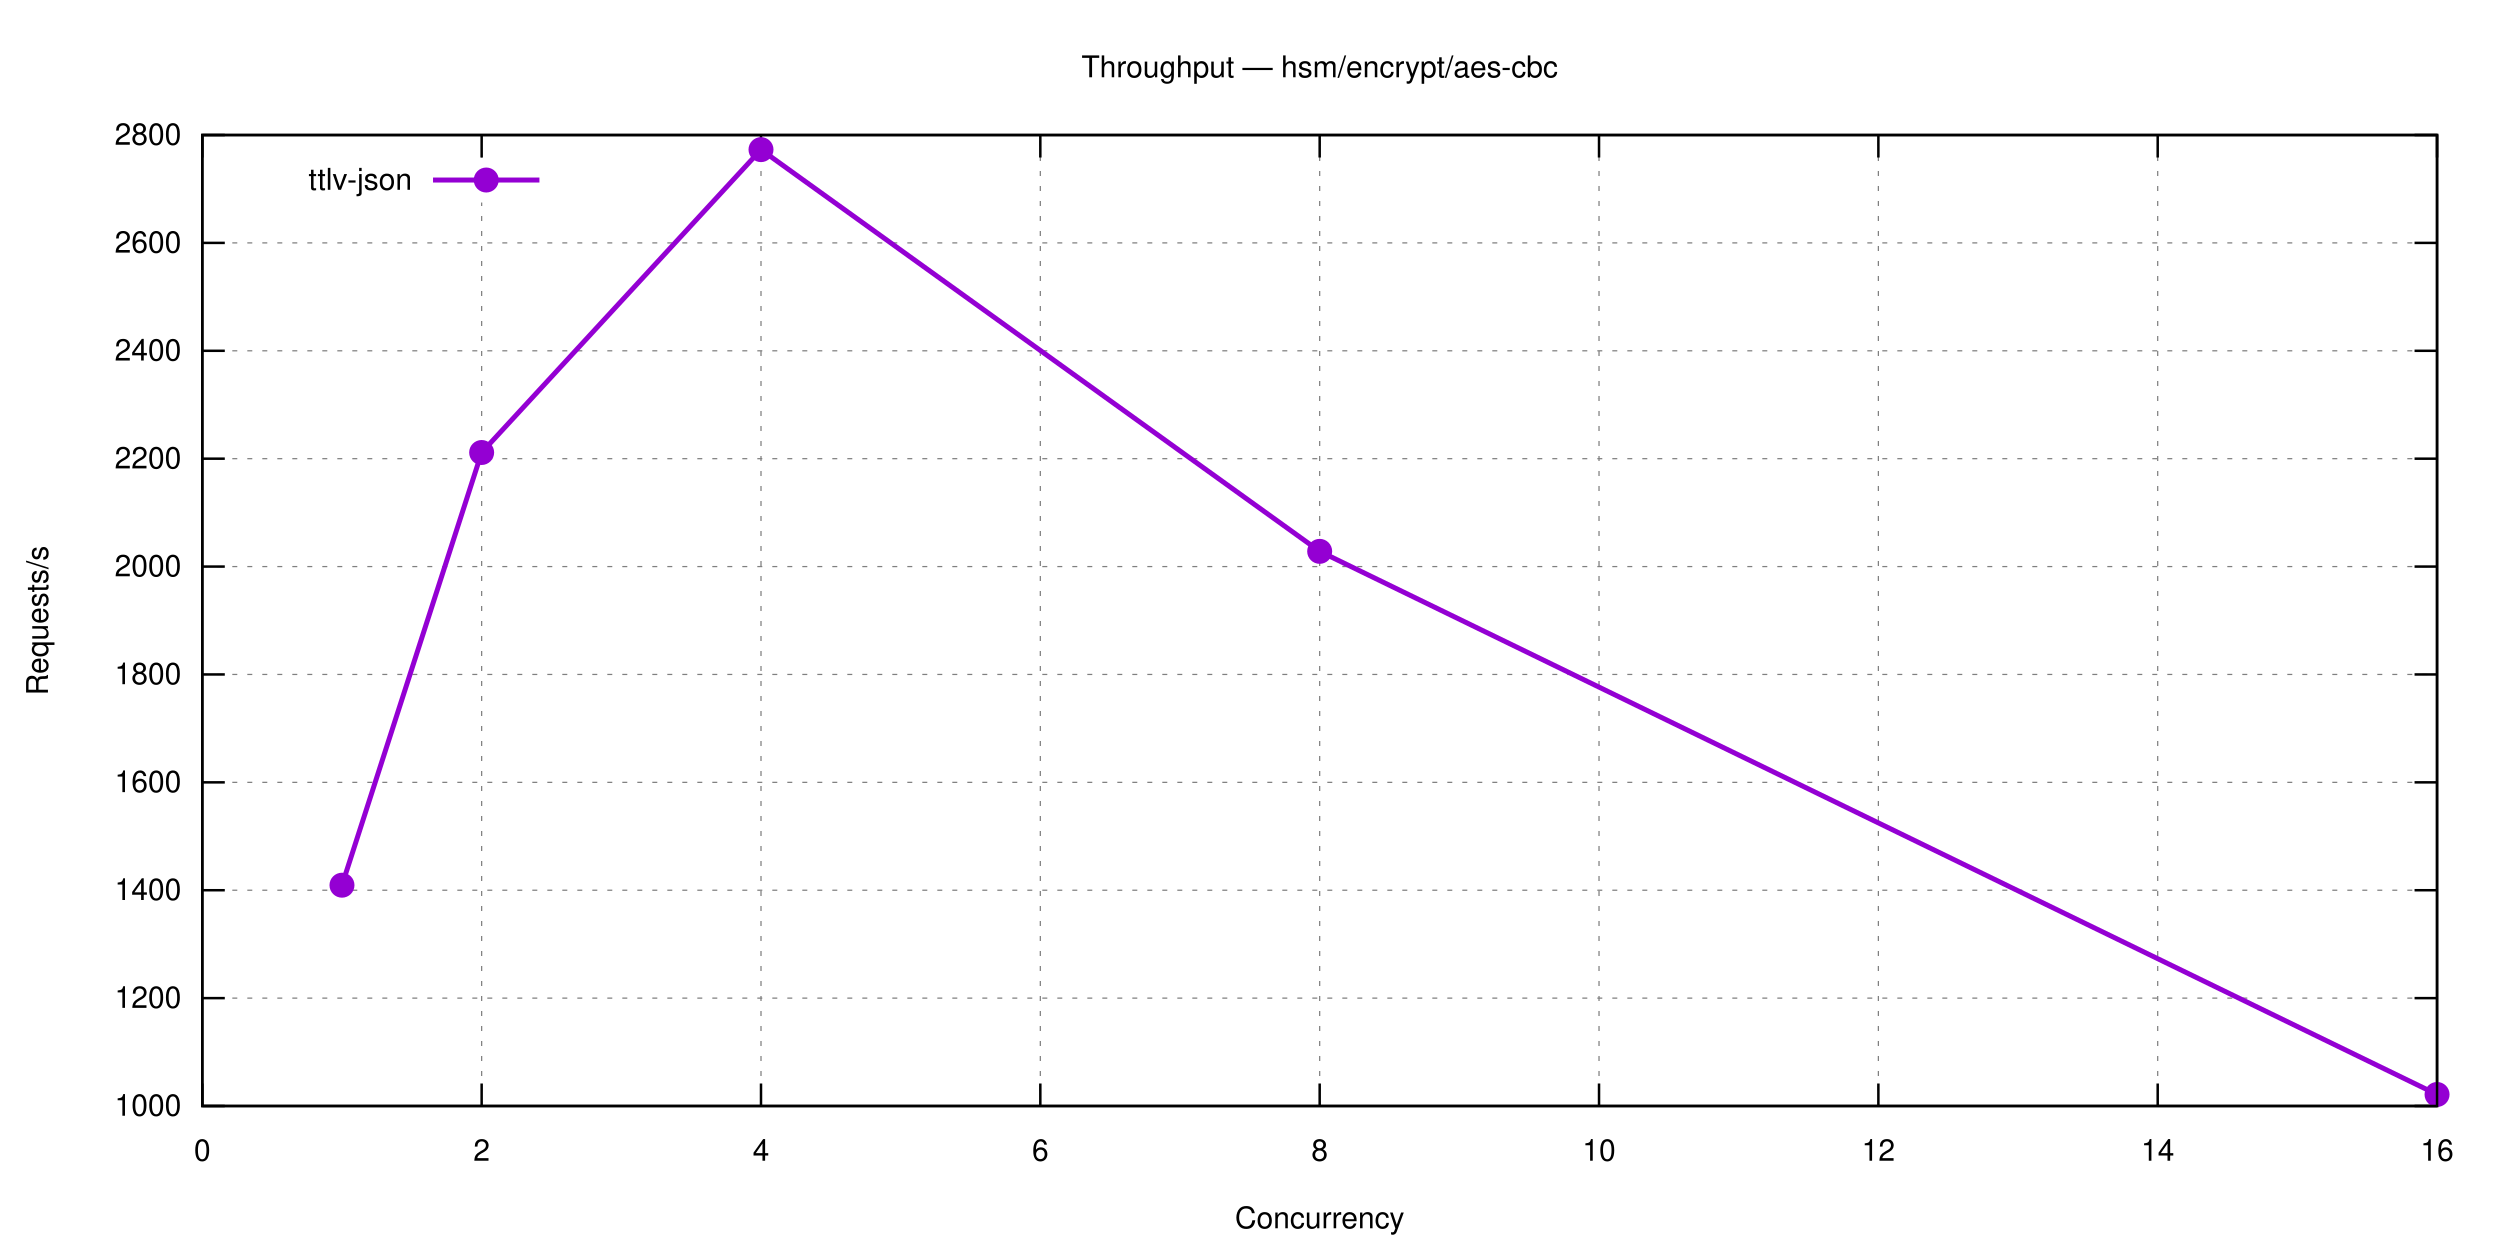
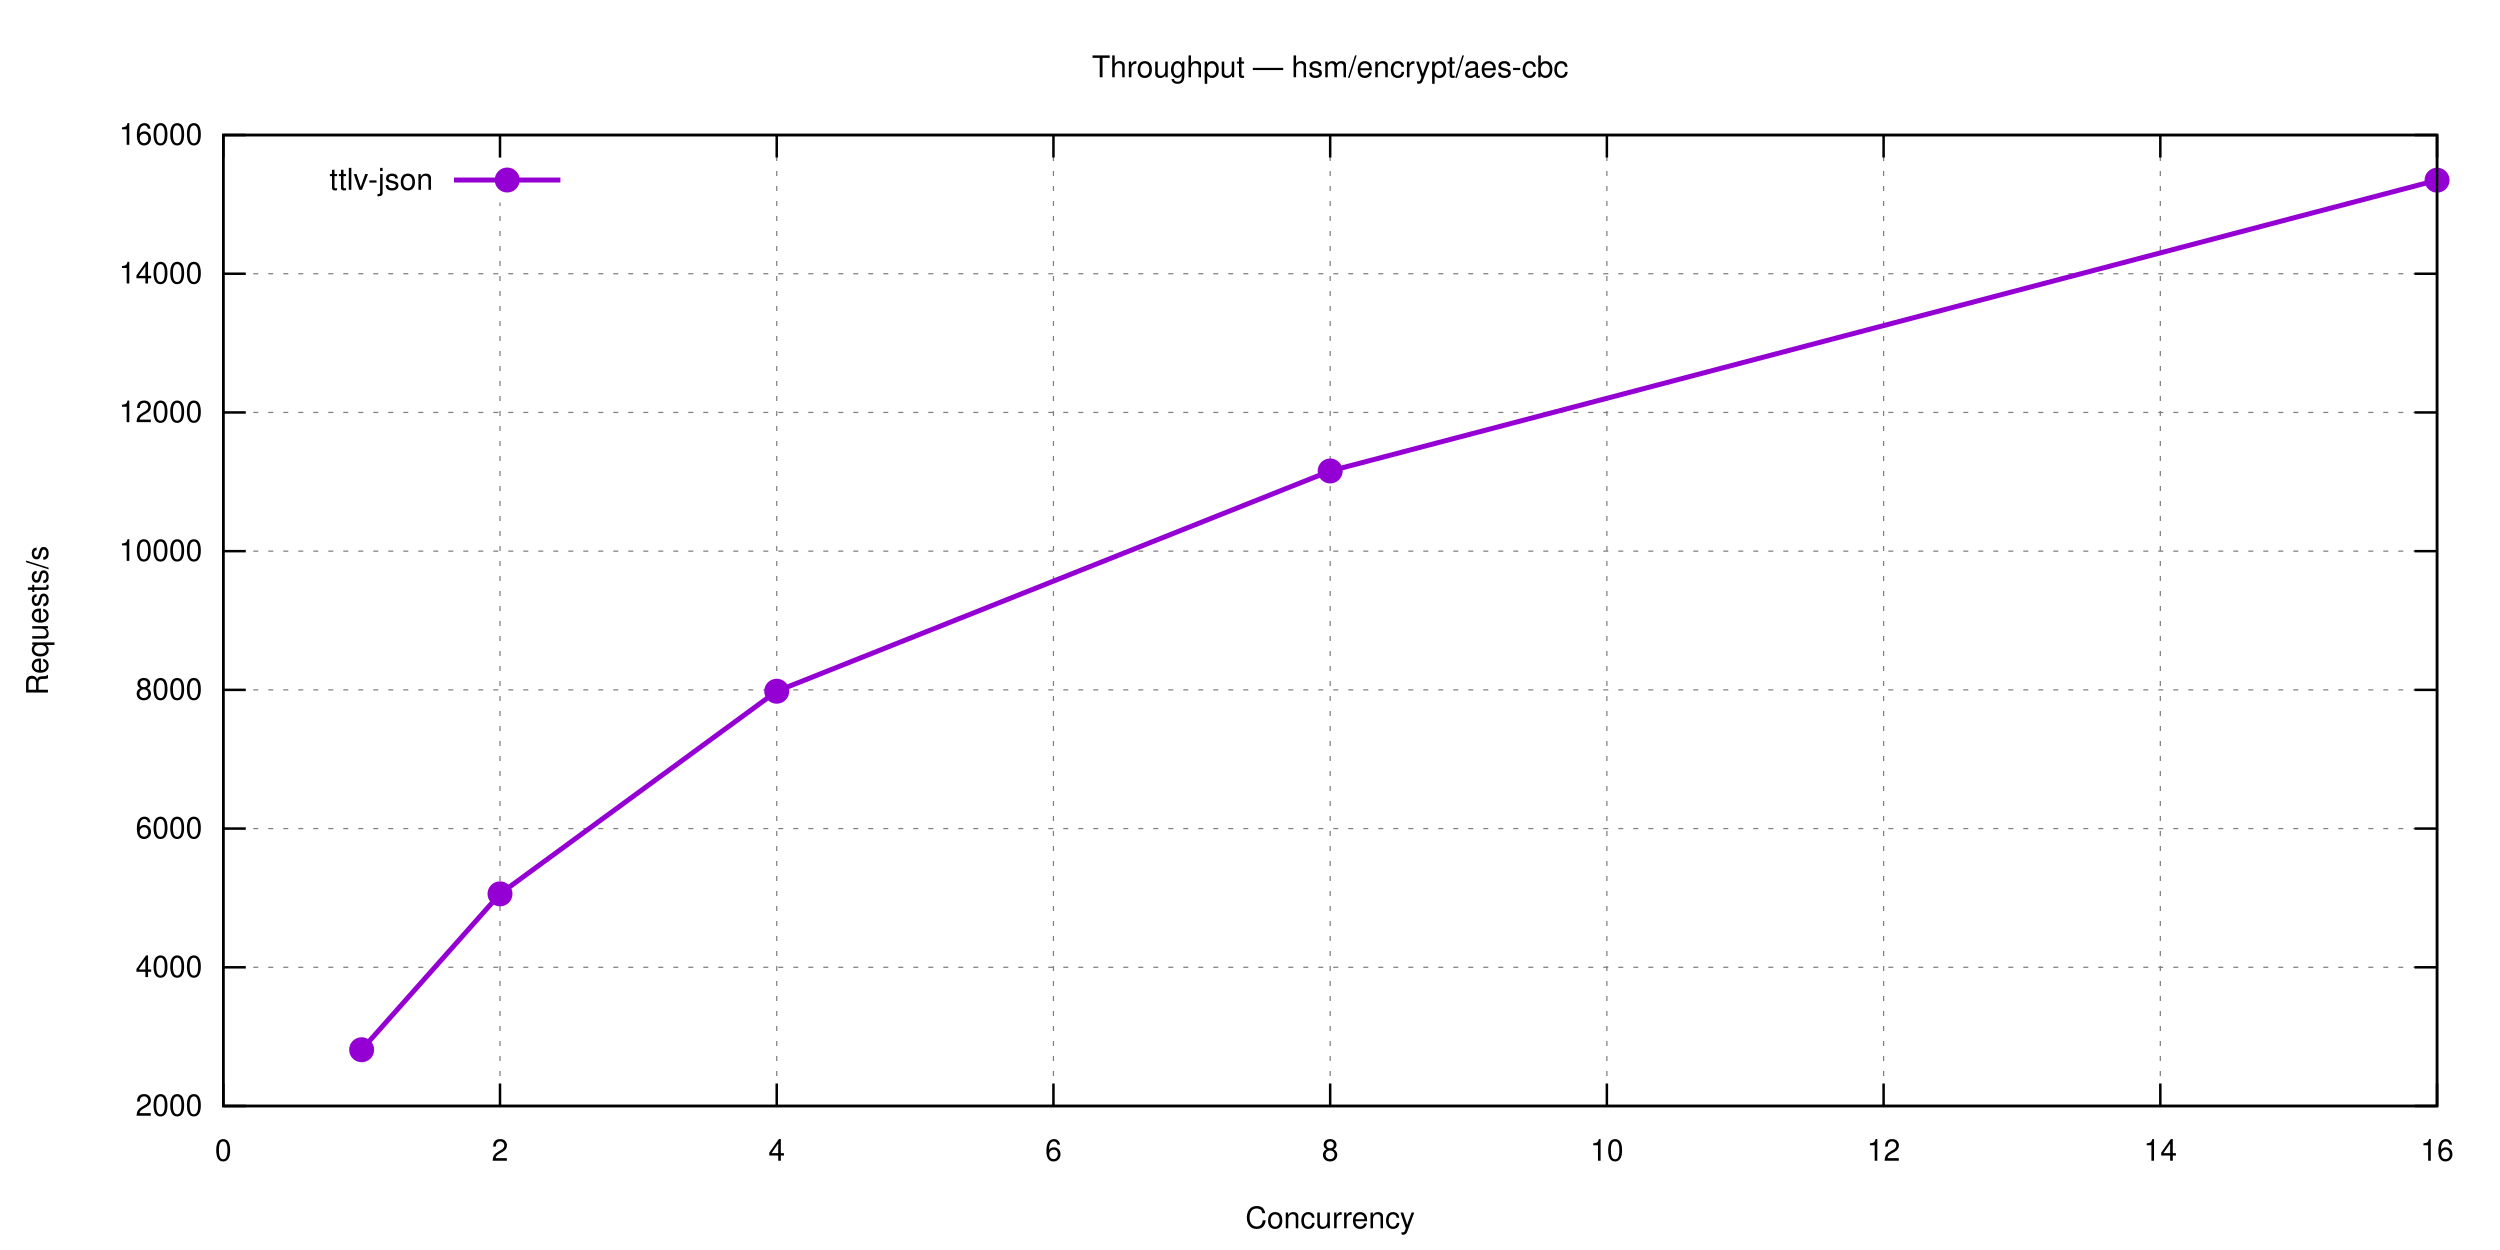
<svg xmlns="http://www.w3.org/2000/svg" xmlns:xlink="http://www.w3.org/1999/xlink" width="1000" height="500" viewBox="0 0 1000 500">
  <g id="gnuplot_canvas">
    <rect x="0" y="0" width="1000" height="500" fill="none" />
    <defs>
      <circle id="gpDot" r="0.5" stroke-width="0.5" stroke="currentColor" />
      <path id="gpPt0" stroke-width="0.222" stroke="currentColor" d="M-1,0 h2 M0,-1 v2" />
      <path id="gpPt1" stroke-width="0.222" stroke="currentColor" d="M-1,-1 L1,1 M1,-1 L-1,1" />
      <path id="gpPt2" stroke-width="0.222" stroke="currentColor" d="M-1,0 L1,0 M0,-1 L0,1 M-1,-1 L1,1 M-1,1 L1,-1" />
      <rect id="gpPt3" stroke-width="0.222" stroke="currentColor" x="-1" y="-1" width="2" height="2" />
      <rect id="gpPt4" stroke-width="0.222" stroke="currentColor" fill="currentColor" x="-1" y="-1" width="2" height="2" />
      <circle id="gpPt5" stroke-width="0.222" stroke="currentColor" cx="0" cy="0" r="1" />
      <use xlink:href="#gpPt5" id="gpPt6" fill="currentColor" stroke="none" />
      <path id="gpPt7" stroke-width="0.222" stroke="currentColor" d="M0,-1.33 L-1.33,0.67 L1.33,0.67 z" />
      <use xlink:href="#gpPt7" id="gpPt8" fill="currentColor" stroke="none" />
      <use xlink:href="#gpPt7" id="gpPt9" stroke="currentColor" transform="rotate(180)" />
      <use xlink:href="#gpPt9" id="gpPt10" fill="currentColor" stroke="none" />
      <use xlink:href="#gpPt3" id="gpPt11" stroke="currentColor" transform="rotate(45)" />
      <use xlink:href="#gpPt11" id="gpPt12" fill="currentColor" stroke="none" />
      <path id="gpPt13" stroke-width="0.222" stroke="currentColor" d="M0,1.330 L1.265,0.411 L0.782,-1.067 L-0.782,-1.076 L-1.265,0.411 z" />
      <use xlink:href="#gpPt13" id="gpPt14" fill="currentColor" stroke="none" />
      <filter id="textbox" filterUnits="objectBoundingBox" x="0" y="0" height="1" width="1">
        <feFlood flood-color="white" flood-opacity="1" result="bgnd" />
        <feComposite in="SourceGraphic" in2="bgnd" operator="atop" />
      </filter>
      <filter id="greybox" filterUnits="objectBoundingBox" x="0" y="0" height="1" width="1">
        <feFlood flood-color="lightgrey" flood-opacity="1" result="grey" />
        <feComposite in="SourceGraphic" in2="grey" operator="atop" />
      </filter>
    </defs>
    <g fill="none" color="white" stroke="currentColor" stroke-width="1.00" stroke-linecap="butt" stroke-linejoin="miter">
</g>
    <g fill="none" color="black" stroke="currentColor" stroke-width="1.00" stroke-linecap="butt" stroke-linejoin="miter">
</g>
    <g fill="none" color="black" stroke="black" stroke-width="0.50" stroke-linecap="butt" stroke-linejoin="miter">
</g>
    <g fill="none" color="gray" stroke="currentColor" stroke-width="0.50" stroke-linecap="butt" stroke-linejoin="miter">
-       <path stroke="gray" stroke-dasharray="2,4" class="gridline" d="M80.92,442.40 L974.82,442.40  " />
-     </g>
-     <g fill="none" color="gray" stroke="gray" stroke-width="1.00" stroke-linecap="butt" stroke-linejoin="miter">
- </g>
-     <g fill="none" color="black" stroke="currentColor" stroke-width="1.00" stroke-linecap="butt" stroke-linejoin="miter">
-       <path stroke="black" d="M80.92,442.40 L89.92,442.40 M974.82,442.40 L965.82,442.40  " />
-       <g transform="translate(72.53,446.30)" stroke="none" fill="black" font-family="Helvetica" font-size="12.00" text-anchor="end">
-         <text>
-           <tspan font-family="Helvetica"> 1000</tspan>
-         </text>
-       </g>
-     </g>
-     <g fill="none" color="black" stroke="currentColor" stroke-width="1.00" stroke-linecap="butt" stroke-linejoin="miter">
- </g>
-     <g fill="none" color="black" stroke="black" stroke-width="0.50" stroke-linecap="butt" stroke-linejoin="miter">
- </g>
-     <g fill="none" color="gray" stroke="currentColor" stroke-width="0.50" stroke-linecap="butt" stroke-linejoin="miter">
-       <path stroke="gray" stroke-dasharray="2,4" class="gridline" d="M80.92,399.25 L974.82,399.25  " />
-     </g>
-     <g fill="none" color="gray" stroke="gray" stroke-width="1.00" stroke-linecap="butt" stroke-linejoin="miter">
- </g>
-     <g fill="none" color="black" stroke="currentColor" stroke-width="1.00" stroke-linecap="butt" stroke-linejoin="miter">
-       <path stroke="black" d="M80.92,399.25 L89.92,399.25 M974.82,399.25 L965.82,399.25  " />
-       <g transform="translate(72.53,403.15)" stroke="none" fill="black" font-family="Helvetica" font-size="12.00" text-anchor="end">
-         <text>
-           <tspan font-family="Helvetica"> 1200</tspan>
-         </text>
-       </g>
-     </g>
-     <g fill="none" color="black" stroke="currentColor" stroke-width="1.00" stroke-linecap="butt" stroke-linejoin="miter">
- </g>
-     <g fill="none" color="black" stroke="black" stroke-width="0.50" stroke-linecap="butt" stroke-linejoin="miter">
- </g>
-     <g fill="none" color="gray" stroke="currentColor" stroke-width="0.50" stroke-linecap="butt" stroke-linejoin="miter">
-       <path stroke="gray" stroke-dasharray="2,4" class="gridline" d="M80.92,356.09 L974.82,356.09  " />
-     </g>
-     <g fill="none" color="gray" stroke="gray" stroke-width="1.00" stroke-linecap="butt" stroke-linejoin="miter">
- </g>
-     <g fill="none" color="black" stroke="currentColor" stroke-width="1.00" stroke-linecap="butt" stroke-linejoin="miter">
-       <path stroke="black" d="M80.92,356.09 L89.92,356.09 M974.82,356.09 L965.82,356.09  " />
-       <g transform="translate(72.53,359.99)" stroke="none" fill="black" font-family="Helvetica" font-size="12.00" text-anchor="end">
-         <text>
-           <tspan font-family="Helvetica"> 1400</tspan>
-         </text>
-       </g>
-     </g>
-     <g fill="none" color="black" stroke="currentColor" stroke-width="1.00" stroke-linecap="butt" stroke-linejoin="miter">
- </g>
-     <g fill="none" color="black" stroke="black" stroke-width="0.50" stroke-linecap="butt" stroke-linejoin="miter">
- </g>
-     <g fill="none" color="gray" stroke="currentColor" stroke-width="0.50" stroke-linecap="butt" stroke-linejoin="miter">
-       <path stroke="gray" stroke-dasharray="2,4" class="gridline" d="M80.92,312.94 L974.82,312.94  " />
-     </g>
-     <g fill="none" color="gray" stroke="gray" stroke-width="1.00" stroke-linecap="butt" stroke-linejoin="miter">
- </g>
-     <g fill="none" color="black" stroke="currentColor" stroke-width="1.00" stroke-linecap="butt" stroke-linejoin="miter">
-       <path stroke="black" d="M80.92,312.94 L89.92,312.94 M974.82,312.94 L965.82,312.94  " />
-       <g transform="translate(72.53,316.84)" stroke="none" fill="black" font-family="Helvetica" font-size="12.00" text-anchor="end">
-         <text>
-           <tspan font-family="Helvetica"> 1600</tspan>
-         </text>
-       </g>
-     </g>
-     <g fill="none" color="black" stroke="currentColor" stroke-width="1.00" stroke-linecap="butt" stroke-linejoin="miter">
- </g>
-     <g fill="none" color="black" stroke="black" stroke-width="0.50" stroke-linecap="butt" stroke-linejoin="miter">
- </g>
-     <g fill="none" color="gray" stroke="currentColor" stroke-width="0.50" stroke-linecap="butt" stroke-linejoin="miter">
-       <path stroke="gray" stroke-dasharray="2,4" class="gridline" d="M80.92,269.78 L974.82,269.78  " />
-     </g>
-     <g fill="none" color="gray" stroke="gray" stroke-width="1.00" stroke-linecap="butt" stroke-linejoin="miter">
- </g>
-     <g fill="none" color="black" stroke="currentColor" stroke-width="1.00" stroke-linecap="butt" stroke-linejoin="miter">
-       <path stroke="black" d="M80.92,269.78 L89.92,269.78 M974.82,269.78 L965.82,269.78  " />
-       <g transform="translate(72.53,273.68)" stroke="none" fill="black" font-family="Helvetica" font-size="12.00" text-anchor="end">
-         <text>
-           <tspan font-family="Helvetica"> 1800</tspan>
-         </text>
-       </g>
-     </g>
-     <g fill="none" color="black" stroke="currentColor" stroke-width="1.00" stroke-linecap="butt" stroke-linejoin="miter">
- </g>
-     <g fill="none" color="black" stroke="black" stroke-width="0.50" stroke-linecap="butt" stroke-linejoin="miter">
- </g>
-     <g fill="none" color="gray" stroke="currentColor" stroke-width="0.50" stroke-linecap="butt" stroke-linejoin="miter">
-       <path stroke="gray" stroke-dasharray="2,4" class="gridline" d="M80.92,226.63 L974.82,226.63  " />
-     </g>
-     <g fill="none" color="gray" stroke="gray" stroke-width="1.00" stroke-linecap="butt" stroke-linejoin="miter">
- </g>
-     <g fill="none" color="black" stroke="currentColor" stroke-width="1.00" stroke-linecap="butt" stroke-linejoin="miter">
-       <path stroke="black" d="M80.92,226.63 L89.92,226.63 M974.82,226.63 L965.82,226.63  " />
-       <g transform="translate(72.53,230.53)" stroke="none" fill="black" font-family="Helvetica" font-size="12.00" text-anchor="end">
+       <path stroke="gray" stroke-dasharray="2,4" class="gridline" d="M89.31,442.40 L974.82,442.40  " />
+     </g>
+     <g fill="none" color="gray" stroke="gray" stroke-width="1.00" stroke-linecap="butt" stroke-linejoin="miter">
+ </g>
+     <g fill="none" color="black" stroke="currentColor" stroke-width="1.00" stroke-linecap="butt" stroke-linejoin="miter">
+       <path stroke="black" d="M89.31,442.40 L98.31,442.40 M974.82,442.40 L965.82,442.40  " />
+       <g transform="translate(80.92,446.30)" stroke="none" fill="black" font-family="Helvetica" font-size="12.00" text-anchor="end">
        <text>
          <tspan font-family="Helvetica"> 2000</tspan>
        </text>
      </g>
    </g>
    <g fill="none" color="black" stroke="currentColor" stroke-width="1.00" stroke-linecap="butt" stroke-linejoin="miter">
</g>
    <g fill="none" color="black" stroke="black" stroke-width="0.50" stroke-linecap="butt" stroke-linejoin="miter">
</g>
    <g fill="none" color="gray" stroke="currentColor" stroke-width="0.50" stroke-linecap="butt" stroke-linejoin="miter">
-       <path stroke="gray" stroke-dasharray="2,4" class="gridline" d="M80.92,183.47 L974.82,183.47  " />
-     </g>
-     <g fill="none" color="gray" stroke="gray" stroke-width="1.00" stroke-linecap="butt" stroke-linejoin="miter">
- </g>
-     <g fill="none" color="black" stroke="currentColor" stroke-width="1.00" stroke-linecap="butt" stroke-linejoin="miter">
-       <path stroke="black" d="M80.92,183.47 L89.92,183.47 M974.82,183.47 L965.82,183.47  " />
-       <g transform="translate(72.53,187.37)" stroke="none" fill="black" font-family="Helvetica" font-size="12.00" text-anchor="end">
-         <text>
-           <tspan font-family="Helvetica"> 2200</tspan>
-         </text>
-       </g>
-     </g>
-     <g fill="none" color="black" stroke="currentColor" stroke-width="1.00" stroke-linecap="butt" stroke-linejoin="miter">
- </g>
-     <g fill="none" color="black" stroke="black" stroke-width="0.50" stroke-linecap="butt" stroke-linejoin="miter">
- </g>
-     <g fill="none" color="gray" stroke="currentColor" stroke-width="0.50" stroke-linecap="butt" stroke-linejoin="miter">
-       <path stroke="gray" stroke-dasharray="2,4" class="gridline" d="M80.92,140.32 L974.82,140.32  " />
-     </g>
-     <g fill="none" color="gray" stroke="gray" stroke-width="1.00" stroke-linecap="butt" stroke-linejoin="miter">
- </g>
-     <g fill="none" color="black" stroke="currentColor" stroke-width="1.00" stroke-linecap="butt" stroke-linejoin="miter">
-       <path stroke="black" d="M80.92,140.32 L89.92,140.32 M974.82,140.32 L965.82,140.32  " />
-       <g transform="translate(72.53,144.22)" stroke="none" fill="black" font-family="Helvetica" font-size="12.00" text-anchor="end">
-         <text>
-           <tspan font-family="Helvetica"> 2400</tspan>
-         </text>
-       </g>
-     </g>
-     <g fill="none" color="black" stroke="currentColor" stroke-width="1.00" stroke-linecap="butt" stroke-linejoin="miter">
- </g>
-     <g fill="none" color="black" stroke="black" stroke-width="0.50" stroke-linecap="butt" stroke-linejoin="miter">
- </g>
-     <g fill="none" color="gray" stroke="currentColor" stroke-width="0.50" stroke-linecap="butt" stroke-linejoin="miter">
-       <path stroke="gray" stroke-dasharray="2,4" class="gridline" d="M80.92,97.16 L974.82,97.16  " />
-     </g>
-     <g fill="none" color="gray" stroke="gray" stroke-width="1.00" stroke-linecap="butt" stroke-linejoin="miter">
- </g>
-     <g fill="none" color="black" stroke="currentColor" stroke-width="1.00" stroke-linecap="butt" stroke-linejoin="miter">
-       <path stroke="black" d="M80.92,97.16 L89.92,97.16 M974.82,97.16 L965.82,97.16  " />
-       <g transform="translate(72.53,101.06)" stroke="none" fill="black" font-family="Helvetica" font-size="12.00" text-anchor="end">
-         <text>
-           <tspan font-family="Helvetica"> 2600</tspan>
-         </text>
-       </g>
-     </g>
-     <g fill="none" color="black" stroke="currentColor" stroke-width="1.00" stroke-linecap="butt" stroke-linejoin="miter">
- </g>
-     <g fill="none" color="black" stroke="black" stroke-width="0.50" stroke-linecap="butt" stroke-linejoin="miter">
- </g>
-     <g fill="none" color="gray" stroke="currentColor" stroke-width="0.50" stroke-linecap="butt" stroke-linejoin="miter">
-       <path stroke="gray" stroke-dasharray="2,4" class="gridline" d="M80.92,54.01 L974.82,54.01  " />
-     </g>
-     <g fill="none" color="gray" stroke="gray" stroke-width="1.00" stroke-linecap="butt" stroke-linejoin="miter">
- </g>
-     <g fill="none" color="black" stroke="currentColor" stroke-width="1.00" stroke-linecap="butt" stroke-linejoin="miter">
-       <path stroke="black" d="M80.92,54.01 L89.92,54.01 M974.82,54.01 L965.82,54.01  " />
-       <g transform="translate(72.53,57.91)" stroke="none" fill="black" font-family="Helvetica" font-size="12.00" text-anchor="end">
-         <text>
-           <tspan font-family="Helvetica"> 2800</tspan>
-         </text>
-       </g>
-     </g>
-     <g fill="none" color="black" stroke="currentColor" stroke-width="1.00" stroke-linecap="butt" stroke-linejoin="miter">
- </g>
-     <g fill="none" color="black" stroke="black" stroke-width="0.50" stroke-linecap="butt" stroke-linejoin="miter">
- </g>
-     <g fill="none" color="gray" stroke="currentColor" stroke-width="0.50" stroke-linecap="butt" stroke-linejoin="miter">
-       <path stroke="gray" stroke-dasharray="2,4" class="gridline" d="M80.92,442.40 L80.92,54.01  " />
-     </g>
-     <g fill="none" color="gray" stroke="gray" stroke-width="1.00" stroke-linecap="butt" stroke-linejoin="miter">
- </g>
-     <g fill="none" color="black" stroke="currentColor" stroke-width="1.00" stroke-linecap="butt" stroke-linejoin="miter">
-       <path stroke="black" d="M80.92,442.40 L80.92,433.40 M80.92,54.01 L80.92,63.01  " />
-       <g transform="translate(80.92,464.30)" stroke="none" fill="black" font-family="Helvetica" font-size="12.00" text-anchor="middle">
+       <path stroke="gray" stroke-dasharray="2,4" class="gridline" d="M89.31,386.92 L974.82,386.92  " />
+     </g>
+     <g fill="none" color="gray" stroke="gray" stroke-width="1.00" stroke-linecap="butt" stroke-linejoin="miter">
+ </g>
+     <g fill="none" color="black" stroke="currentColor" stroke-width="1.00" stroke-linecap="butt" stroke-linejoin="miter">
+       <path stroke="black" d="M89.31,386.92 L98.31,386.92 M974.82,386.92 L965.82,386.92  " />
+       <g transform="translate(80.92,390.82)" stroke="none" fill="black" font-family="Helvetica" font-size="12.00" text-anchor="end">
+         <text>
+           <tspan font-family="Helvetica"> 4000</tspan>
+         </text>
+       </g>
+     </g>
+     <g fill="none" color="black" stroke="currentColor" stroke-width="1.00" stroke-linecap="butt" stroke-linejoin="miter">
+ </g>
+     <g fill="none" color="black" stroke="black" stroke-width="0.50" stroke-linecap="butt" stroke-linejoin="miter">
+ </g>
+     <g fill="none" color="gray" stroke="currentColor" stroke-width="0.50" stroke-linecap="butt" stroke-linejoin="miter">
+       <path stroke="gray" stroke-dasharray="2,4" class="gridline" d="M89.31,331.43 L974.82,331.43  " />
+     </g>
+     <g fill="none" color="gray" stroke="gray" stroke-width="1.00" stroke-linecap="butt" stroke-linejoin="miter">
+ </g>
+     <g fill="none" color="black" stroke="currentColor" stroke-width="1.00" stroke-linecap="butt" stroke-linejoin="miter">
+       <path stroke="black" d="M89.31,331.43 L98.31,331.43 M974.82,331.43 L965.82,331.43  " />
+       <g transform="translate(80.92,335.33)" stroke="none" fill="black" font-family="Helvetica" font-size="12.00" text-anchor="end">
+         <text>
+           <tspan font-family="Helvetica"> 6000</tspan>
+         </text>
+       </g>
+     </g>
+     <g fill="none" color="black" stroke="currentColor" stroke-width="1.00" stroke-linecap="butt" stroke-linejoin="miter">
+ </g>
+     <g fill="none" color="black" stroke="black" stroke-width="0.50" stroke-linecap="butt" stroke-linejoin="miter">
+ </g>
+     <g fill="none" color="gray" stroke="currentColor" stroke-width="0.50" stroke-linecap="butt" stroke-linejoin="miter">
+       <path stroke="gray" stroke-dasharray="2,4" class="gridline" d="M89.31,275.95 L974.82,275.95  " />
+     </g>
+     <g fill="none" color="gray" stroke="gray" stroke-width="1.00" stroke-linecap="butt" stroke-linejoin="miter">
+ </g>
+     <g fill="none" color="black" stroke="currentColor" stroke-width="1.00" stroke-linecap="butt" stroke-linejoin="miter">
+       <path stroke="black" d="M89.31,275.95 L98.31,275.95 M974.82,275.95 L965.82,275.95  " />
+       <g transform="translate(80.92,279.85)" stroke="none" fill="black" font-family="Helvetica" font-size="12.00" text-anchor="end">
+         <text>
+           <tspan font-family="Helvetica"> 8000</tspan>
+         </text>
+       </g>
+     </g>
+     <g fill="none" color="black" stroke="currentColor" stroke-width="1.00" stroke-linecap="butt" stroke-linejoin="miter">
+ </g>
+     <g fill="none" color="black" stroke="black" stroke-width="0.50" stroke-linecap="butt" stroke-linejoin="miter">
+ </g>
+     <g fill="none" color="gray" stroke="currentColor" stroke-width="0.50" stroke-linecap="butt" stroke-linejoin="miter">
+       <path stroke="gray" stroke-dasharray="2,4" class="gridline" d="M89.31,220.46 L974.82,220.46  " />
+     </g>
+     <g fill="none" color="gray" stroke="gray" stroke-width="1.00" stroke-linecap="butt" stroke-linejoin="miter">
+ </g>
+     <g fill="none" color="black" stroke="currentColor" stroke-width="1.00" stroke-linecap="butt" stroke-linejoin="miter">
+       <path stroke="black" d="M89.31,220.46 L98.31,220.46 M974.82,220.46 L965.82,220.46  " />
+       <g transform="translate(80.92,224.36)" stroke="none" fill="black" font-family="Helvetica" font-size="12.00" text-anchor="end">
+         <text>
+           <tspan font-family="Helvetica"> 10000</tspan>
+         </text>
+       </g>
+     </g>
+     <g fill="none" color="black" stroke="currentColor" stroke-width="1.00" stroke-linecap="butt" stroke-linejoin="miter">
+ </g>
+     <g fill="none" color="black" stroke="black" stroke-width="0.50" stroke-linecap="butt" stroke-linejoin="miter">
+ </g>
+     <g fill="none" color="gray" stroke="currentColor" stroke-width="0.50" stroke-linecap="butt" stroke-linejoin="miter">
+       <path stroke="gray" stroke-dasharray="2,4" class="gridline" d="M89.31,164.98 L974.82,164.98  " />
+     </g>
+     <g fill="none" color="gray" stroke="gray" stroke-width="1.00" stroke-linecap="butt" stroke-linejoin="miter">
+ </g>
+     <g fill="none" color="black" stroke="currentColor" stroke-width="1.00" stroke-linecap="butt" stroke-linejoin="miter">
+       <path stroke="black" d="M89.31,164.98 L98.31,164.98 M974.82,164.98 L965.82,164.98  " />
+       <g transform="translate(80.92,168.88)" stroke="none" fill="black" font-family="Helvetica" font-size="12.00" text-anchor="end">
+         <text>
+           <tspan font-family="Helvetica"> 12000</tspan>
+         </text>
+       </g>
+     </g>
+     <g fill="none" color="black" stroke="currentColor" stroke-width="1.00" stroke-linecap="butt" stroke-linejoin="miter">
+ </g>
+     <g fill="none" color="black" stroke="black" stroke-width="0.50" stroke-linecap="butt" stroke-linejoin="miter">
+ </g>
+     <g fill="none" color="gray" stroke="currentColor" stroke-width="0.50" stroke-linecap="butt" stroke-linejoin="miter">
+       <path stroke="gray" stroke-dasharray="2,4" class="gridline" d="M89.31,109.49 L974.82,109.49  " />
+     </g>
+     <g fill="none" color="gray" stroke="gray" stroke-width="1.00" stroke-linecap="butt" stroke-linejoin="miter">
+ </g>
+     <g fill="none" color="black" stroke="currentColor" stroke-width="1.00" stroke-linecap="butt" stroke-linejoin="miter">
+       <path stroke="black" d="M89.31,109.49 L98.31,109.49 M974.82,109.49 L965.82,109.49  " />
+       <g transform="translate(80.92,113.39)" stroke="none" fill="black" font-family="Helvetica" font-size="12.00" text-anchor="end">
+         <text>
+           <tspan font-family="Helvetica"> 14000</tspan>
+         </text>
+       </g>
+     </g>
+     <g fill="none" color="black" stroke="currentColor" stroke-width="1.00" stroke-linecap="butt" stroke-linejoin="miter">
+ </g>
+     <g fill="none" color="black" stroke="black" stroke-width="0.50" stroke-linecap="butt" stroke-linejoin="miter">
+ </g>
+     <g fill="none" color="gray" stroke="currentColor" stroke-width="0.50" stroke-linecap="butt" stroke-linejoin="miter">
+       <path stroke="gray" stroke-dasharray="2,4" class="gridline" d="M89.31,54.01 L974.82,54.01  " />
+     </g>
+     <g fill="none" color="gray" stroke="gray" stroke-width="1.00" stroke-linecap="butt" stroke-linejoin="miter">
+ </g>
+     <g fill="none" color="black" stroke="currentColor" stroke-width="1.00" stroke-linecap="butt" stroke-linejoin="miter">
+       <path stroke="black" d="M89.31,54.01 L98.31,54.01 M974.82,54.01 L965.82,54.01  " />
+       <g transform="translate(80.92,57.91)" stroke="none" fill="black" font-family="Helvetica" font-size="12.00" text-anchor="end">
+         <text>
+           <tspan font-family="Helvetica"> 16000</tspan>
+         </text>
+       </g>
+     </g>
+     <g fill="none" color="black" stroke="currentColor" stroke-width="1.00" stroke-linecap="butt" stroke-linejoin="miter">
+ </g>
+     <g fill="none" color="black" stroke="black" stroke-width="0.50" stroke-linecap="butt" stroke-linejoin="miter">
+ </g>
+     <g fill="none" color="gray" stroke="currentColor" stroke-width="0.50" stroke-linecap="butt" stroke-linejoin="miter">
+       <path stroke="gray" stroke-dasharray="2,4" class="gridline" d="M89.31,442.40 L89.31,54.01  " />
+     </g>
+     <g fill="none" color="gray" stroke="gray" stroke-width="1.00" stroke-linecap="butt" stroke-linejoin="miter">
+ </g>
+     <g fill="none" color="black" stroke="currentColor" stroke-width="1.00" stroke-linecap="butt" stroke-linejoin="miter">
+       <path stroke="black" d="M89.31,442.40 L89.31,433.40 M89.31,54.01 L89.31,63.01  " />
+       <g transform="translate(89.31,464.30)" stroke="none" fill="black" font-family="Helvetica" font-size="12.00" text-anchor="middle">
        <text>
          <tspan font-family="Helvetica"> 0</tspan>
        </text>
      </g>
    </g>
    <g fill="none" color="black" stroke="currentColor" stroke-width="1.00" stroke-linecap="butt" stroke-linejoin="miter">
</g>
    <g fill="none" color="black" stroke="black" stroke-width="0.50" stroke-linecap="butt" stroke-linejoin="miter">
</g>
    <g fill="none" color="gray" stroke="currentColor" stroke-width="0.50" stroke-linecap="butt" stroke-linejoin="miter">
-       <path stroke="gray" stroke-dasharray="2,4" class="gridline" d="M192.66,442.40 L192.66,81.01 M192.66,63.01 L192.66,54.01  " />
-     </g>
-     <g fill="none" color="gray" stroke="gray" stroke-width="1.00" stroke-linecap="butt" stroke-linejoin="miter">
- </g>
-     <g fill="none" color="black" stroke="currentColor" stroke-width="1.00" stroke-linecap="butt" stroke-linejoin="miter">
-       <path stroke="black" d="M192.66,442.40 L192.66,433.40 M192.66,54.01 L192.66,63.01  " />
-       <g transform="translate(192.66,464.30)" stroke="none" fill="black" font-family="Helvetica" font-size="12.00" text-anchor="middle">
+       <path stroke="gray" stroke-dasharray="2,4" class="gridline" d="M200.00,442.40 L200.00,81.01 M200.00,63.01 L200.00,54.01  " />
+     </g>
+     <g fill="none" color="gray" stroke="gray" stroke-width="1.00" stroke-linecap="butt" stroke-linejoin="miter">
+ </g>
+     <g fill="none" color="black" stroke="currentColor" stroke-width="1.00" stroke-linecap="butt" stroke-linejoin="miter">
+       <path stroke="black" d="M200.00,442.40 L200.00,433.40 M200.00,54.01 L200.00,63.01  " />
+       <g transform="translate(200.00,464.30)" stroke="none" fill="black" font-family="Helvetica" font-size="12.00" text-anchor="middle">
        <text>
          <tspan font-family="Helvetica"> 2</tspan>
        </text>
      </g>
    </g>
    <g fill="none" color="black" stroke="currentColor" stroke-width="1.00" stroke-linecap="butt" stroke-linejoin="miter">
</g>
    <g fill="none" color="black" stroke="black" stroke-width="0.50" stroke-linecap="butt" stroke-linejoin="miter">
</g>
    <g fill="none" color="gray" stroke="currentColor" stroke-width="0.50" stroke-linecap="butt" stroke-linejoin="miter">
-       <path stroke="gray" stroke-dasharray="2,4" class="gridline" d="M304.40,442.40 L304.40,54.01  " />
-     </g>
-     <g fill="none" color="gray" stroke="gray" stroke-width="1.00" stroke-linecap="butt" stroke-linejoin="miter">
- </g>
-     <g fill="none" color="black" stroke="currentColor" stroke-width="1.00" stroke-linecap="butt" stroke-linejoin="miter">
-       <path stroke="black" d="M304.40,442.40 L304.40,433.40 M304.40,54.01 L304.40,63.01  " />
-       <g transform="translate(304.40,464.30)" stroke="none" fill="black" font-family="Helvetica" font-size="12.00" text-anchor="middle">
+       <path stroke="gray" stroke-dasharray="2,4" class="gridline" d="M310.69,442.40 L310.69,54.01  " />
+     </g>
+     <g fill="none" color="gray" stroke="gray" stroke-width="1.00" stroke-linecap="butt" stroke-linejoin="miter">
+ </g>
+     <g fill="none" color="black" stroke="currentColor" stroke-width="1.00" stroke-linecap="butt" stroke-linejoin="miter">
+       <path stroke="black" d="M310.69,442.40 L310.69,433.40 M310.69,54.01 L310.69,63.01  " />
+       <g transform="translate(310.69,464.30)" stroke="none" fill="black" font-family="Helvetica" font-size="12.00" text-anchor="middle">
        <text>
          <tspan font-family="Helvetica"> 4</tspan>
        </text>
      </g>
    </g>
    <g fill="none" color="black" stroke="currentColor" stroke-width="1.00" stroke-linecap="butt" stroke-linejoin="miter">
</g>
    <g fill="none" color="black" stroke="black" stroke-width="0.50" stroke-linecap="butt" stroke-linejoin="miter">
</g>
    <g fill="none" color="gray" stroke="currentColor" stroke-width="0.50" stroke-linecap="butt" stroke-linejoin="miter">
-       <path stroke="gray" stroke-dasharray="2,4" class="gridline" d="M416.13,442.40 L416.13,54.01  " />
-     </g>
-     <g fill="none" color="gray" stroke="gray" stroke-width="1.00" stroke-linecap="butt" stroke-linejoin="miter">
- </g>
-     <g fill="none" color="black" stroke="currentColor" stroke-width="1.00" stroke-linecap="butt" stroke-linejoin="miter">
-       <path stroke="black" d="M416.13,442.40 L416.13,433.40 M416.13,54.01 L416.13,63.01  " />
-       <g transform="translate(416.13,464.30)" stroke="none" fill="black" font-family="Helvetica" font-size="12.00" text-anchor="middle">
+       <path stroke="gray" stroke-dasharray="2,4" class="gridline" d="M421.38,442.40 L421.38,54.01  " />
+     </g>
+     <g fill="none" color="gray" stroke="gray" stroke-width="1.00" stroke-linecap="butt" stroke-linejoin="miter">
+ </g>
+     <g fill="none" color="black" stroke="currentColor" stroke-width="1.00" stroke-linecap="butt" stroke-linejoin="miter">
+       <path stroke="black" d="M421.38,442.40 L421.38,433.40 M421.38,54.01 L421.38,63.01  " />
+       <g transform="translate(421.38,464.30)" stroke="none" fill="black" font-family="Helvetica" font-size="12.00" text-anchor="middle">
        <text>
          <tspan font-family="Helvetica"> 6</tspan>
        </text>
      </g>
    </g>
    <g fill="none" color="black" stroke="currentColor" stroke-width="1.00" stroke-linecap="butt" stroke-linejoin="miter">
</g>
    <g fill="none" color="black" stroke="black" stroke-width="0.50" stroke-linecap="butt" stroke-linejoin="miter">
</g>
    <g fill="none" color="gray" stroke="currentColor" stroke-width="0.50" stroke-linecap="butt" stroke-linejoin="miter">
-       <path stroke="gray" stroke-dasharray="2,4" class="gridline" d="M527.87,442.40 L527.87,54.01  " />
-     </g>
-     <g fill="none" color="gray" stroke="gray" stroke-width="1.00" stroke-linecap="butt" stroke-linejoin="miter">
- </g>
-     <g fill="none" color="black" stroke="currentColor" stroke-width="1.00" stroke-linecap="butt" stroke-linejoin="miter">
-       <path stroke="black" d="M527.87,442.40 L527.87,433.40 M527.87,54.01 L527.87,63.01  " />
-       <g transform="translate(527.87,464.30)" stroke="none" fill="black" font-family="Helvetica" font-size="12.00" text-anchor="middle">
+       <path stroke="gray" stroke-dasharray="2,4" class="gridline" d="M532.07,442.40 L532.07,54.01  " />
+     </g>
+     <g fill="none" color="gray" stroke="gray" stroke-width="1.00" stroke-linecap="butt" stroke-linejoin="miter">
+ </g>
+     <g fill="none" color="black" stroke="currentColor" stroke-width="1.00" stroke-linecap="butt" stroke-linejoin="miter">
+       <path stroke="black" d="M532.07,442.40 L532.07,433.40 M532.07,54.01 L532.07,63.01  " />
+       <g transform="translate(532.07,464.30)" stroke="none" fill="black" font-family="Helvetica" font-size="12.00" text-anchor="middle">
        <text>
          <tspan font-family="Helvetica"> 8</tspan>
        </text>
      </g>
    </g>
    <g fill="none" color="black" stroke="currentColor" stroke-width="1.00" stroke-linecap="butt" stroke-linejoin="miter">
</g>
    <g fill="none" color="black" stroke="black" stroke-width="0.50" stroke-linecap="butt" stroke-linejoin="miter">
</g>
    <g fill="none" color="gray" stroke="currentColor" stroke-width="0.50" stroke-linecap="butt" stroke-linejoin="miter">
-       <path stroke="gray" stroke-dasharray="2,4" class="gridline" d="M639.61,442.40 L639.61,54.01  " />
-     </g>
-     <g fill="none" color="gray" stroke="gray" stroke-width="1.00" stroke-linecap="butt" stroke-linejoin="miter">
- </g>
-     <g fill="none" color="black" stroke="currentColor" stroke-width="1.00" stroke-linecap="butt" stroke-linejoin="miter">
-       <path stroke="black" d="M639.61,442.40 L639.61,433.40 M639.61,54.01 L639.61,63.01  " />
-       <g transform="translate(639.61,464.30)" stroke="none" fill="black" font-family="Helvetica" font-size="12.00" text-anchor="middle">
+       <path stroke="gray" stroke-dasharray="2,4" class="gridline" d="M642.75,442.40 L642.75,54.01  " />
+     </g>
+     <g fill="none" color="gray" stroke="gray" stroke-width="1.00" stroke-linecap="butt" stroke-linejoin="miter">
+ </g>
+     <g fill="none" color="black" stroke="currentColor" stroke-width="1.00" stroke-linecap="butt" stroke-linejoin="miter">
+       <path stroke="black" d="M642.75,442.40 L642.75,433.40 M642.75,54.01 L642.75,63.01  " />
+       <g transform="translate(642.75,464.30)" stroke="none" fill="black" font-family="Helvetica" font-size="12.00" text-anchor="middle">
        <text>
          <tspan font-family="Helvetica"> 10</tspan>
        </text>
      </g>
    </g>
    <g fill="none" color="black" stroke="currentColor" stroke-width="1.00" stroke-linecap="butt" stroke-linejoin="miter">
</g>
    <g fill="none" color="black" stroke="black" stroke-width="0.50" stroke-linecap="butt" stroke-linejoin="miter">
</g>
    <g fill="none" color="gray" stroke="currentColor" stroke-width="0.50" stroke-linecap="butt" stroke-linejoin="miter">
-       <path stroke="gray" stroke-dasharray="2,4" class="gridline" d="M751.35,442.40 L751.35,54.01  " />
-     </g>
-     <g fill="none" color="gray" stroke="gray" stroke-width="1.00" stroke-linecap="butt" stroke-linejoin="miter">
- </g>
-     <g fill="none" color="black" stroke="currentColor" stroke-width="1.00" stroke-linecap="butt" stroke-linejoin="miter">
-       <path stroke="black" d="M751.35,442.40 L751.35,433.40 M751.35,54.01 L751.35,63.01  " />
-       <g transform="translate(751.35,464.30)" stroke="none" fill="black" font-family="Helvetica" font-size="12.00" text-anchor="middle">
+       <path stroke="gray" stroke-dasharray="2,4" class="gridline" d="M753.44,442.40 L753.44,54.01  " />
+     </g>
+     <g fill="none" color="gray" stroke="gray" stroke-width="1.00" stroke-linecap="butt" stroke-linejoin="miter">
+ </g>
+     <g fill="none" color="black" stroke="currentColor" stroke-width="1.00" stroke-linecap="butt" stroke-linejoin="miter">
+       <path stroke="black" d="M753.44,442.40 L753.44,433.40 M753.44,54.01 L753.44,63.01  " />
+       <g transform="translate(753.44,464.30)" stroke="none" fill="black" font-family="Helvetica" font-size="12.00" text-anchor="middle">
        <text>
          <tspan font-family="Helvetica"> 12</tspan>
        </text>
      </g>
    </g>
    <g fill="none" color="black" stroke="currentColor" stroke-width="1.00" stroke-linecap="butt" stroke-linejoin="miter">
</g>
    <g fill="none" color="black" stroke="black" stroke-width="0.50" stroke-linecap="butt" stroke-linejoin="miter">
</g>
    <g fill="none" color="gray" stroke="currentColor" stroke-width="0.50" stroke-linecap="butt" stroke-linejoin="miter">
-       <path stroke="gray" stroke-dasharray="2,4" class="gridline" d="M863.08,442.40 L863.08,54.01  " />
-     </g>
-     <g fill="none" color="gray" stroke="gray" stroke-width="1.00" stroke-linecap="butt" stroke-linejoin="miter">
- </g>
-     <g fill="none" color="black" stroke="currentColor" stroke-width="1.00" stroke-linecap="butt" stroke-linejoin="miter">
-       <path stroke="black" d="M863.08,442.40 L863.08,433.40 M863.08,54.01 L863.08,63.01  " />
-       <g transform="translate(863.08,464.30)" stroke="none" fill="black" font-family="Helvetica" font-size="12.00" text-anchor="middle">
+       <path stroke="gray" stroke-dasharray="2,4" class="gridline" d="M864.13,442.40 L864.13,54.01  " />
+     </g>
+     <g fill="none" color="gray" stroke="gray" stroke-width="1.00" stroke-linecap="butt" stroke-linejoin="miter">
+ </g>
+     <g fill="none" color="black" stroke="currentColor" stroke-width="1.00" stroke-linecap="butt" stroke-linejoin="miter">
+       <path stroke="black" d="M864.13,442.40 L864.13,433.40 M864.13,54.01 L864.13,63.01  " />
+       <g transform="translate(864.13,464.30)" stroke="none" fill="black" font-family="Helvetica" font-size="12.00" text-anchor="middle">
        <text>
          <tspan font-family="Helvetica"> 14</tspan>
        </text>
      </g>
    </g>
    <g fill="none" color="black" stroke="currentColor" stroke-width="1.00" stroke-linecap="butt" stroke-linejoin="miter">
</g>
    <g fill="none" color="black" stroke="black" stroke-width="0.50" stroke-linecap="butt" stroke-linejoin="miter">
</g>
    <g fill="none" color="gray" stroke="currentColor" stroke-width="0.50" stroke-linecap="butt" stroke-linejoin="miter">
      <path stroke="gray" stroke-dasharray="2,4" class="gridline" d="M974.82,442.40 L974.82,54.01  " />
    </g>
    <g fill="none" color="gray" stroke="gray" stroke-width="1.00" stroke-linecap="butt" stroke-linejoin="miter">
</g>
    <g fill="none" color="black" stroke="currentColor" stroke-width="1.00" stroke-linecap="butt" stroke-linejoin="miter">
      <path stroke="black" d="M974.82,442.40 L974.82,433.40 M974.82,54.01 L974.82,63.01  " />
      <g transform="translate(974.82,464.30)" stroke="none" fill="black" font-family="Helvetica" font-size="12.00" text-anchor="middle">
        <text>
          <tspan font-family="Helvetica"> 16</tspan>
        </text>
      </g>
    </g>
    <g fill="none" color="black" stroke="currentColor" stroke-width="1.00" stroke-linecap="butt" stroke-linejoin="miter">
</g>
    <g fill="none" color="black" stroke="currentColor" stroke-width="1.00" stroke-linecap="butt" stroke-linejoin="miter">
-       <path stroke="black" d="M80.92,54.01 L80.92,442.40 L974.82,442.40 L974.82,54.01 L80.92,54.01 Z  " />
+       <path stroke="black" d="M89.31,54.01 L89.31,442.40 L974.82,442.40 L974.82,54.01 L89.31,54.01 Z  " />
    </g>
    <g fill="none" color="black" stroke="currentColor" stroke-width="1.00" stroke-linecap="butt" stroke-linejoin="miter">
</g>
    <g id="gnuplot_plot_1">
      <g fill="none" color="white" stroke="black" stroke-width="2.00" stroke-linecap="butt" stroke-linejoin="miter">
</g>
      <g fill="none" color="black" stroke="currentColor" stroke-width="2.00" stroke-linecap="butt" stroke-linejoin="miter">
-         <g transform="translate(164.82,75.91)" stroke="none" fill="black" font-family="Helvetica" font-size="12.00" text-anchor="end">
+         <g transform="translate(173.21,75.91)" stroke="none" fill="black" font-family="Helvetica" font-size="12.00" text-anchor="end">
          <text>
            <tspan font-family="Helvetica">ttlv-json</tspan>
          </text>
        </g>
      </g>
      <g fill="none" color="black" stroke="currentColor" stroke-width="2.00" stroke-linecap="butt" stroke-linejoin="miter">
-         <path stroke="rgb(148,   0, 211)" d="M173.21,72.01 L215.77,72.01 M136.79,354.08 L192.66,181.00 L304.40,59.85 L527.87,220.54 L974.82,437.79  " />
-         <use xlink:href="#gpPt6" transform="translate(136.79,354.08) scale(4.50)" color="rgb(148,   0, 211)" />
-         <use xlink:href="#gpPt6" transform="translate(192.66,181.00) scale(4.50)" color="rgb(148,   0, 211)" />
-         <use xlink:href="#gpPt6" transform="translate(304.40,59.85) scale(4.50)" color="rgb(148,   0, 211)" />
-         <use xlink:href="#gpPt6" transform="translate(527.87,220.54) scale(4.50)" color="rgb(148,   0, 211)" />
-         <use xlink:href="#gpPt6" transform="translate(974.82,437.79) scale(4.50)" color="rgb(148,   0, 211)" />
-         <use xlink:href="#gpPt6" transform="translate(194.49,72.01) scale(4.50)" color="rgb(148,   0, 211)" />
+         <path stroke="rgb(148,   0, 211)" d="M181.60,72.01 L224.16,72.01 M144.65,419.90 L200.00,357.54 L310.69,276.49 L532.07,188.39 L974.82,72.07  " />
+         <use xlink:href="#gpPt6" transform="translate(144.65,419.90) scale(4.50)" color="rgb(148,   0, 211)" />
+         <use xlink:href="#gpPt6" transform="translate(200.00,357.54) scale(4.50)" color="rgb(148,   0, 211)" />
+         <use xlink:href="#gpPt6" transform="translate(310.69,276.49) scale(4.50)" color="rgb(148,   0, 211)" />
+         <use xlink:href="#gpPt6" transform="translate(532.07,188.39) scale(4.50)" color="rgb(148,   0, 211)" />
+         <use xlink:href="#gpPt6" transform="translate(974.82,72.07) scale(4.50)" color="rgb(148,   0, 211)" />
+         <use xlink:href="#gpPt6" transform="translate(202.88,72.01) scale(4.50)" color="rgb(148,   0, 211)" />
      </g>
    </g>
    <g fill="none" color="black" stroke="currentColor" stroke-width="2.00" stroke-linecap="butt" stroke-linejoin="miter">
</g>
    <g fill="none" color="black" stroke="black" stroke-width="1.00" stroke-linecap="butt" stroke-linejoin="miter">
</g>
    <g fill="none" color="black" stroke="currentColor" stroke-width="1.00" stroke-linecap="butt" stroke-linejoin="miter">
-       <path stroke="black" d="M80.92,54.01 L80.92,442.40 L974.82,442.40 L974.82,54.01 L80.92,54.01 Z  " />
+       <path stroke="black" d="M89.31,54.01 L89.31,442.40 L974.82,442.40 L974.82,54.01 L89.31,54.01 Z  " />
      <g transform="translate(19.18,248.21) rotate(270.00)" stroke="none" fill="black" font-family="Helvetica" font-size="12.00" text-anchor="middle">
        <text>
          <tspan font-family="Helvetica">Requests/s</tspan>
        </text>
      </g>
    </g>
    <g fill="none" color="black" stroke="currentColor" stroke-width="1.00" stroke-linecap="butt" stroke-linejoin="miter">
-       <g transform="translate(527.87,491.30)" stroke="none" fill="black" font-family="Helvetica" font-size="12.00" text-anchor="middle">
+       <g transform="translate(532.06,491.30)" stroke="none" fill="black" font-family="Helvetica" font-size="12.00" text-anchor="middle">
        <text>
          <tspan font-family="Helvetica">Concurrency</tspan>
        </text>
      </g>
    </g>
    <g fill="none" color="black" stroke="currentColor" stroke-width="1.00" stroke-linecap="butt" stroke-linejoin="miter">
</g>
    <g fill="none" color="black" stroke="currentColor" stroke-width="1.00" stroke-linecap="butt" stroke-linejoin="miter">
-       <g transform="translate(527.87,30.91)" stroke="none" fill="black" font-family="Helvetica" font-size="12.00" text-anchor="middle">
+       <g transform="translate(532.06,30.91)" stroke="none" fill="black" font-family="Helvetica" font-size="12.00" text-anchor="middle">
        <text>
          <tspan font-family="Helvetica">Throughput — hsm/encrypt/aes-cbc</tspan>
        </text>
      </g>
    </g>
    <g fill="none" color="black" stroke="currentColor" stroke-width="1.00" stroke-linecap="butt" stroke-linejoin="miter">
</g>
  </g>
</svg>
